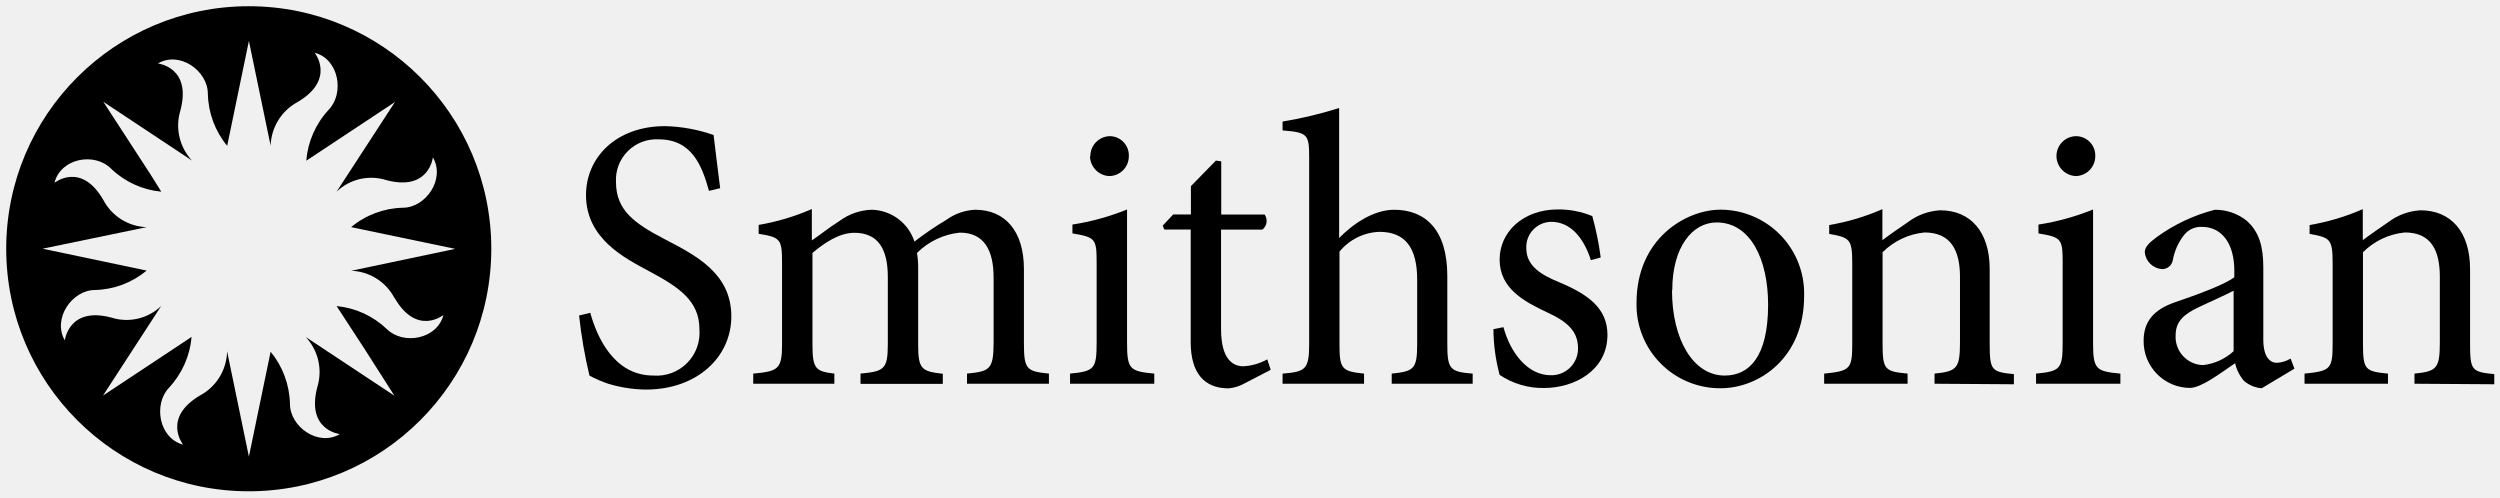
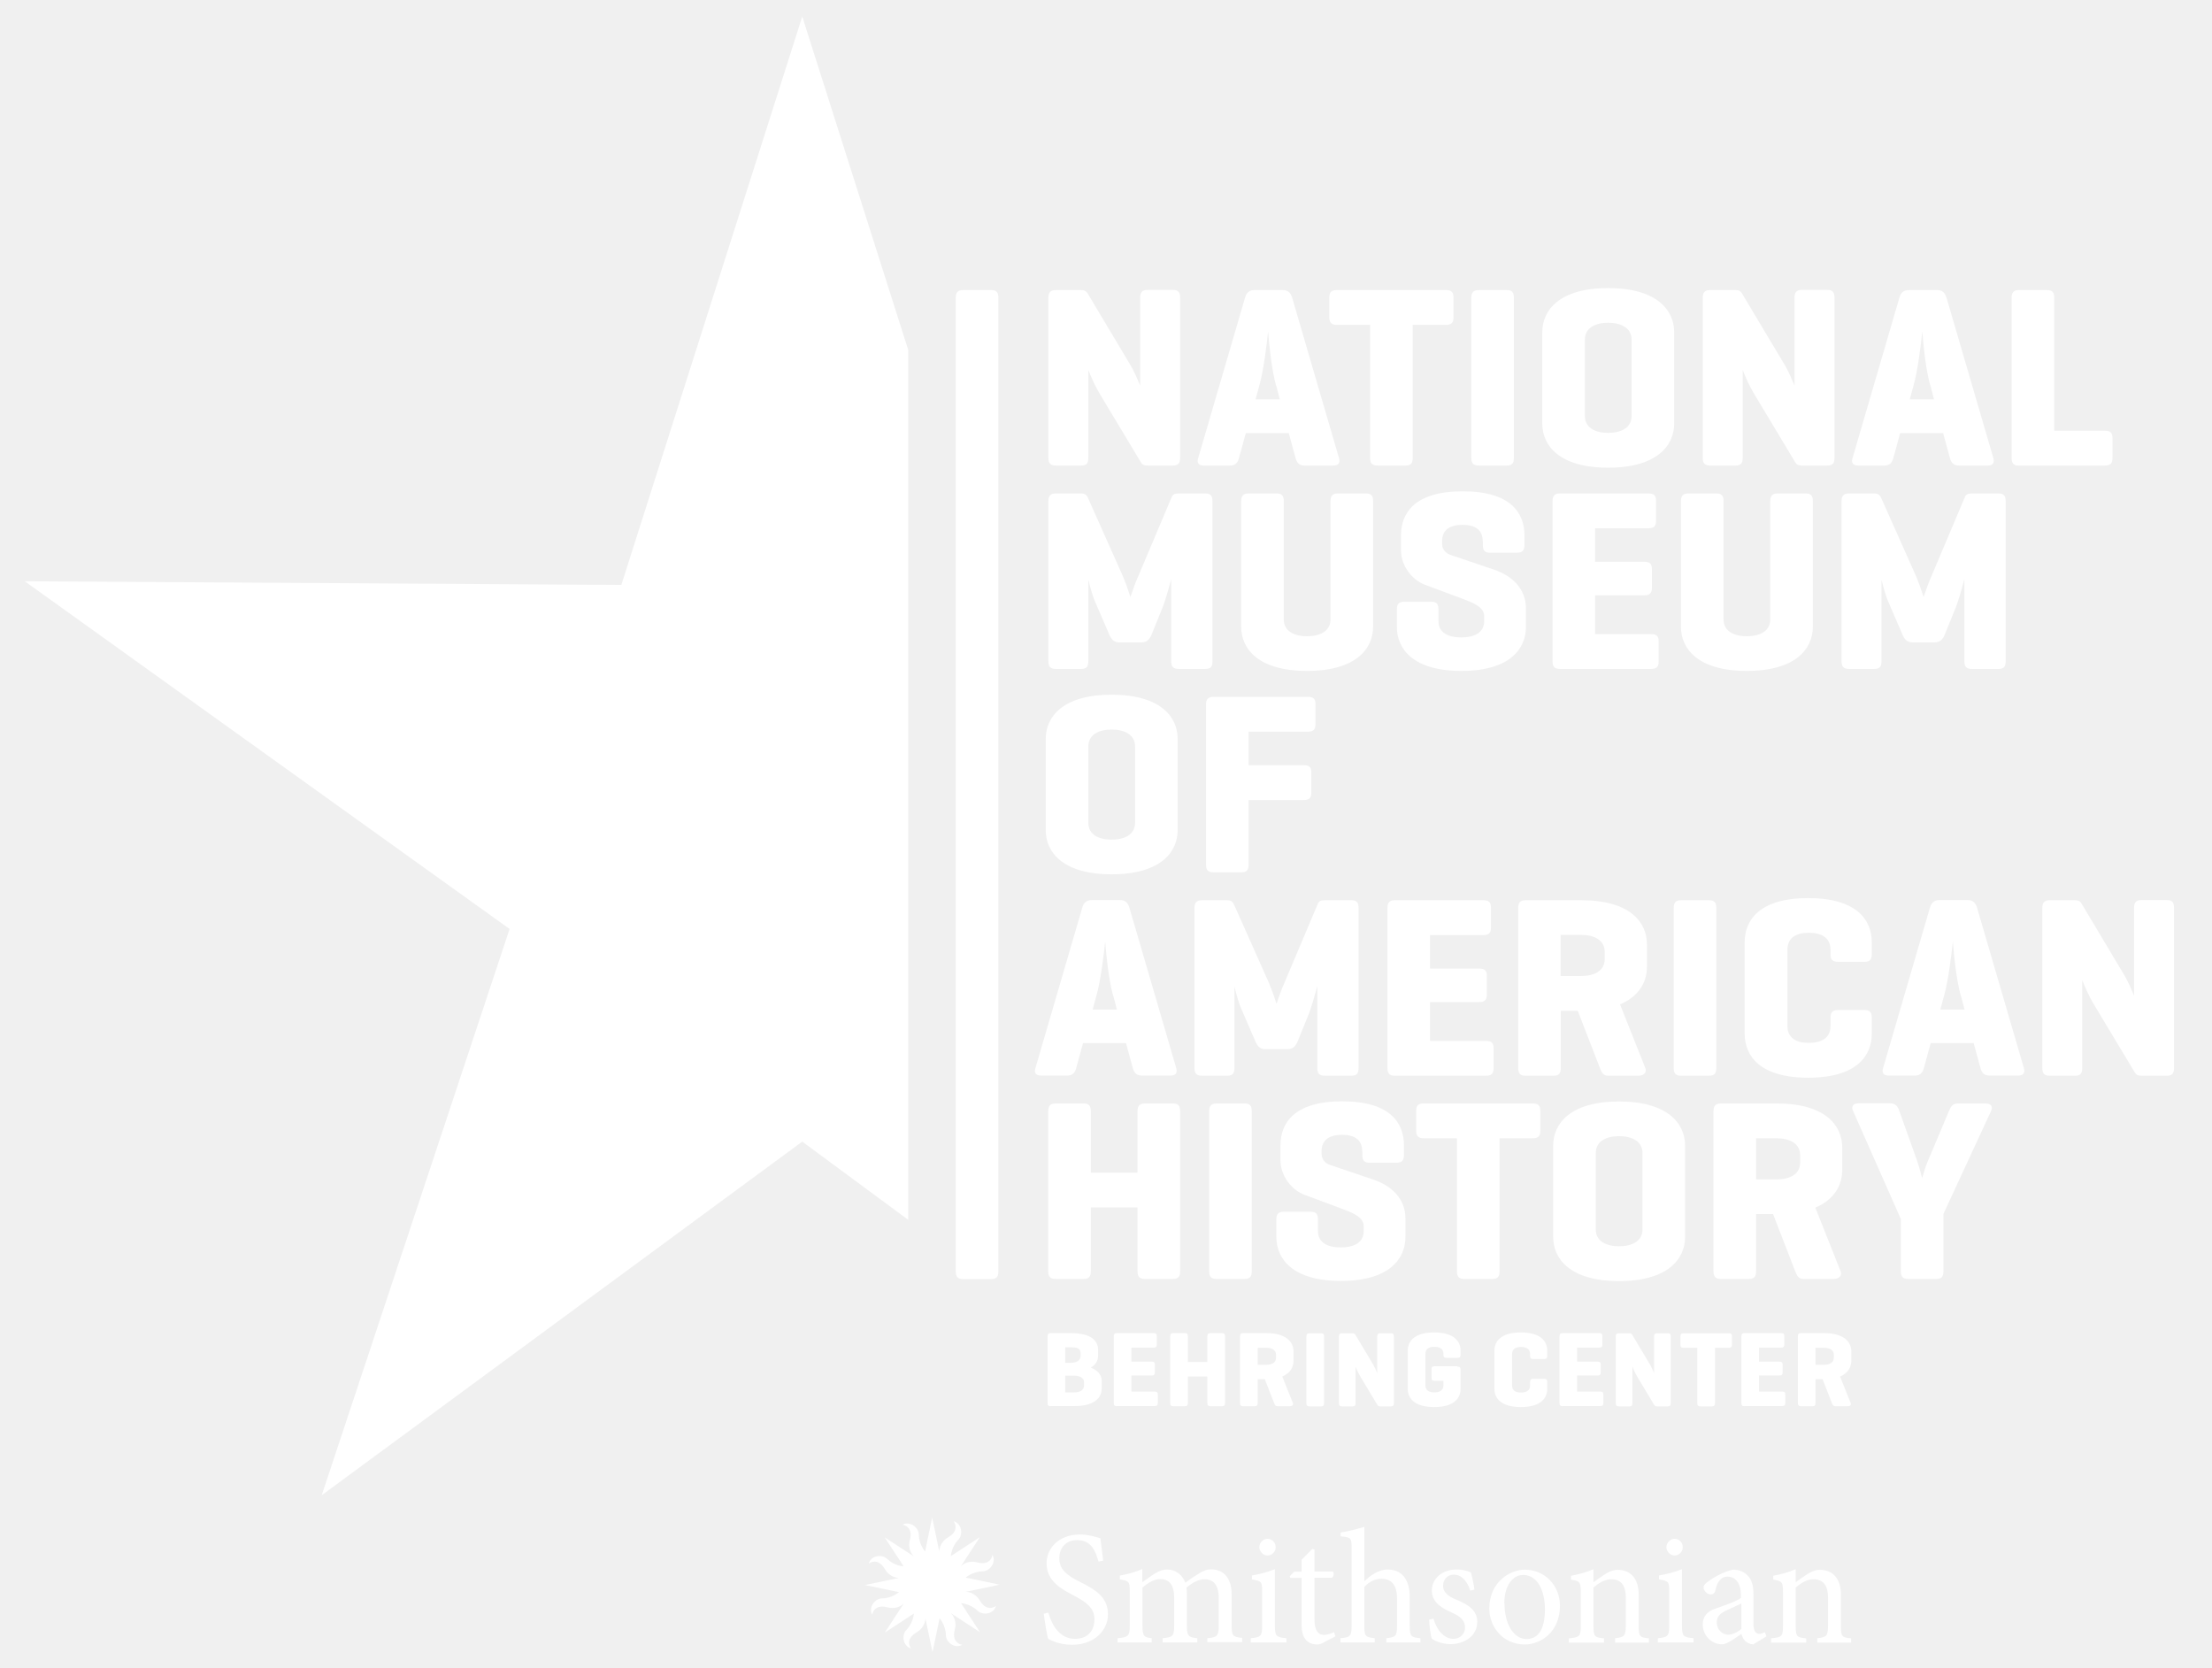
- <svg xmlns="http://www.w3.org/2000/svg" fill="currentColor" viewBox="0 0 201 40">
+ <svg xmlns="http://www.w3.org/2000/svg" width="134" height="101" viewBox="0 0 134 101" fill="none">
+   <g clip-path="url(#clip0_5835_17362)">
+     <path d="M55.02 21.2L48.6 1L37.64 35.43L1.5 35.21L30.87 56.27L19.49 90.57L48.6 69.15L55.02 73.89V21.2Z" fill="white" />
+     <path d="M60.48 18.04V77.01C60.48 77.18 60.45 77.3 60.38 77.37C60.31 77.44 60.2 77.48 60.04 77.48H58.35C58.19 77.48 58.07 77.44 58 77.37C57.93 77.3 57.9 77.18 57.9 77.01V18.04C57.9 17.87 57.93 17.75 58 17.68C58.07 17.61 58.18 17.57 58.35 17.57H60.04C60.2 17.57 60.32 17.61 60.38 17.68C60.45 17.75 60.48 17.87 60.48 18.04Z" fill="white" />
+     <path d="M71.49 27.73C71.49 28.06 71.38 28.2 71.05 28.2H69.52C69.29 28.2 69.19 28.14 69.1 27.98L66.6 23.82C66.35 23.4 66.1 22.85 65.93 22.41V27.73C65.93 28.06 65.82 28.2 65.49 28.2H63.96C63.63 28.2 63.51 28.06 63.51 27.73V18.04C63.51 17.71 63.64 17.57 63.96 17.57H65.49C65.69 17.57 65.8 17.63 65.88 17.76L68.52 22.18C68.71 22.51 68.91 22.98 69.07 23.35V18.03C69.07 17.7 69.2 17.56 69.52 17.56H71.05C71.38 17.56 71.49 17.7 71.49 18.03V27.72V27.73Z" fill="white" />
+     <path d="M77.7 17.57C78.03 17.57 78.18 17.73 78.28 18.04L81.11 27.73C81.2 28.03 81.09 28.2 80.77 28.2H79.03C78.7 28.2 78.56 28.03 78.48 27.73L78.07 26.23H75.47L75.06 27.73C74.98 28.03 74.84 28.2 74.51 28.2H72.93C72.6 28.2 72.49 28.03 72.59 27.73L75.42 18.04C75.51 17.73 75.67 17.57 76 17.57H77.69H77.7ZM77.3 23.35C77.03 22.35 76.89 20.97 76.82 20.07C76.74 20.87 76.54 22.48 76.29 23.35L76.06 24.19H77.53L77.31 23.35H77.3Z" fill="white" />
+     <path d="M87.58 17.57C87.91 17.57 88.05 17.68 88.05 18.01V19.23C88.05 19.56 87.91 19.68 87.58 19.68H85.58V27.73C85.58 28.06 85.47 28.2 85.14 28.2H83.45C83.12 28.2 83 28.06 83 27.73V19.68H81C80.67 19.68 80.53 19.55 80.53 19.23V18.01C80.53 17.68 80.67 17.57 81 17.57H87.58Z" fill="white" />
+     <path d="M91.71 27.73C91.71 28.06 91.6 28.2 91.27 28.2H89.58C89.25 28.2 89.13 28.06 89.13 27.73V18.04C89.13 17.71 89.26 17.57 89.58 17.57H91.27C91.6 17.57 91.71 17.71 91.71 18.04V27.73Z" fill="white" />
+     <path d="M93.43 20.12C93.43 18.78 94.48 17.45 97.42 17.45C100.36 17.45 101.42 18.78 101.42 20.12V25.66C101.42 27 100.36 28.33 97.42 28.33C94.48 28.33 93.43 27 93.43 25.66V20.12ZM98.84 20.57C98.84 19.85 98.18 19.55 97.42 19.55C96.66 19.55 96.01 19.85 96.01 20.57V25.2C96.01 25.92 96.65 26.22 97.42 26.22C98.19 26.22 98.84 25.92 98.84 25.2V20.57Z" fill="white" />
+     <path d="M111.13 27.73C111.13 28.06 111.02 28.2 110.69 28.2H109.16C108.93 28.2 108.83 28.14 108.74 27.98L106.24 23.82C105.99 23.4 105.74 22.85 105.57 22.41V27.73C105.57 28.06 105.46 28.2 105.13 28.2H103.6C103.27 28.2 103.15 28.06 103.15 27.73V18.04C103.15 17.71 103.28 17.57 103.6 17.57H105.13C105.33 17.57 105.44 17.63 105.52 17.76L108.16 22.18C108.35 22.51 108.55 22.98 108.71 23.35V18.03C108.71 17.7 108.83 17.56 109.16 17.56H110.69C111.02 17.56 111.13 17.7 111.13 18.03V27.72V27.73Z" fill="white" />
+     <path d="M117.34 17.57C117.67 17.57 117.82 17.73 117.92 18.04L120.75 27.73C120.84 28.03 120.73 28.2 120.41 28.2H118.67C118.34 28.2 118.2 28.03 118.12 27.73L117.71 26.23H115.11L114.7 27.73C114.62 28.03 114.48 28.2 114.15 28.2H112.57C112.24 28.2 112.13 28.03 112.23 27.73L115.06 18.04C115.15 17.73 115.31 17.57 115.64 17.57H117.33H117.34ZM116.93 23.35C116.66 22.35 116.52 20.97 116.45 20.07C116.37 20.87 116.17 22.48 115.92 23.35L115.69 24.19H117.16L116.94 23.35H116.93Z" fill="white" />
+     <path d="M124.44 26.09H127.5C127.83 26.09 127.97 26.2 127.97 26.53V27.75C127.97 28.08 127.83 28.2 127.5 28.2H122.25C121.97 28.2 121.86 28.04 121.86 27.73V18.04C121.86 17.71 121.99 17.57 122.31 17.57H124C124.33 17.57 124.44 17.71 124.44 18.04V26.09Z" fill="white" />
+     <path d="M73.45 40.05C73.45 40.38 73.34 40.52 73.01 40.52H71.4C71.07 40.52 70.95 40.38 70.95 40.05V35.08C70.76 35.8 70.57 36.42 70.45 36.74L69.76 38.44C69.63 38.75 69.46 38.91 69.15 38.91H67.79C67.48 38.91 67.32 38.72 67.2 38.44L66.34 36.45C66.21 36.17 66.07 35.67 65.93 35.12V40.05C65.93 40.38 65.82 40.52 65.49 40.52H63.96C63.63 40.52 63.51 40.38 63.51 40.05V30.36C63.51 30.03 63.64 29.89 63.96 29.89H65.49C65.72 29.89 65.82 29.98 65.9 30.14L68.03 34.92C68.17 35.25 68.33 35.69 68.48 36.16C68.64 35.69 68.79 35.27 68.93 34.96L70.98 30.11C71.04 29.95 71.17 29.89 71.4 29.89H73.01C73.34 29.89 73.45 30.03 73.45 30.36V40.05Z" fill="white" />
+     <path d="M77.77 37.52C77.77 38.24 78.41 38.54 79.18 38.54C79.95 38.54 80.6 38.24 80.6 37.52V30.36C80.6 30.03 80.73 29.89 81.05 29.89H82.74C83.07 29.89 83.18 30.03 83.18 30.36V37.97C83.18 39.31 82.12 40.64 79.18 40.64C76.24 40.64 75.19 39.31 75.19 37.97V30.36C75.19 30.03 75.32 29.89 75.64 29.89H77.33C77.66 29.89 77.77 30.03 77.77 30.36V37.52Z" fill="white" />
+     <path d="M89.82 32.78C89.82 32.06 89.32 31.79 88.6 31.79C87.88 31.79 87.36 32.06 87.36 32.78V32.94C87.36 33.36 87.69 33.55 87.86 33.61L90.49 34.5C91.65 34.89 92.44 35.7 92.44 36.86V37.97C92.44 39.31 91.45 40.64 88.53 40.64C85.61 40.64 84.62 39.31 84.62 37.97V36.92C84.62 36.59 84.75 36.45 85.07 36.45H86.7C87.03 36.45 87.14 36.59 87.14 36.92V37.62C87.14 38.34 87.75 38.61 88.52 38.61C89.29 38.61 89.91 38.34 89.91 37.62V37.31C89.91 36.75 89.16 36.48 88.57 36.26L86.32 35.42C85.52 35.12 84.87 34.25 84.87 33.34V32.43C84.87 31.09 85.68 29.76 88.61 29.76C91.54 29.76 92.35 31.09 92.35 32.43V33.01C92.35 33.34 92.22 33.48 91.9 33.48H90.27C89.94 33.48 89.83 33.34 89.83 33.01V32.78H89.82Z" fill="white" />
+     <path d="M94.5 40.52C94.17 40.52 94.05 40.38 94.05 40.05V30.36C94.05 30.03 94.18 29.89 94.5 29.89H99.85C100.18 29.89 100.32 30 100.32 30.33V31.55C100.32 31.88 100.18 32 99.85 32H96.63V34.03H99.6C99.93 34.03 100.07 34.14 100.07 34.47V35.61C100.07 35.94 99.93 36.06 99.6 36.06H96.63V38.41H100.01C100.34 38.41 100.48 38.52 100.48 38.85V40.07C100.48 40.4 100.34 40.52 100.01 40.52H94.51H94.5Z" fill="white" />
+     <path d="M104.41 37.52C104.41 38.24 105.05 38.54 105.82 38.54C106.59 38.54 107.24 38.24 107.24 37.52V30.36C107.24 30.03 107.37 29.89 107.69 29.89H109.38C109.71 29.89 109.82 30.03 109.82 30.36V37.97C109.82 39.31 108.76 40.64 105.82 40.64C102.88 40.64 101.83 39.31 101.83 37.97V30.36C101.83 30.03 101.96 29.89 102.28 29.89H103.97C104.3 29.89 104.41 30.03 104.41 30.36V37.52Z" fill="white" />
+     <path d="M121.5 40.05C121.5 40.38 121.39 40.52 121.06 40.52H119.45C119.12 40.52 119 40.38 119 40.05V35.08C118.81 35.8 118.62 36.42 118.5 36.74L117.81 38.44C117.68 38.75 117.51 38.91 117.2 38.91H115.84C115.53 38.91 115.37 38.72 115.25 38.44L114.39 36.45C114.26 36.17 114.12 35.67 113.98 35.12V40.05C113.98 40.38 113.87 40.52 113.54 40.52H112.01C111.68 40.52 111.56 40.38 111.56 40.05V30.36C111.56 30.03 111.69 29.89 112.01 29.89H113.54C113.77 29.89 113.87 29.98 113.95 30.14L116.08 34.92C116.22 35.25 116.38 35.69 116.53 36.16C116.69 35.69 116.84 35.27 116.98 34.96L119.03 30.11C119.09 29.95 119.22 29.89 119.45 29.89H121.06C121.39 29.89 121.5 30.03 121.5 30.36V40.05Z" fill="white" />
+     <path d="M63.35 44.75C63.35 43.41 64.4 42.08 67.34 42.08C70.28 42.08 71.34 43.41 71.34 44.75V50.29C71.34 51.63 70.28 52.96 67.34 52.96C64.4 52.96 63.35 51.63 63.35 50.29V44.75ZM68.76 45.21C68.76 44.49 68.1 44.19 67.34 44.19C66.58 44.19 65.93 44.49 65.93 45.21V49.84C65.93 50.56 66.57 50.86 67.34 50.86C68.11 50.86 68.76 50.56 68.76 49.84V45.21Z" fill="white" />
+     <path d="M79.22 42.21C79.55 42.21 79.69 42.32 79.69 42.65V43.87C79.69 44.2 79.55 44.32 79.22 44.32H75.64V46.35H78.97C79.3 46.35 79.44 46.46 79.44 46.79V48.01C79.44 48.34 79.3 48.46 78.97 48.46H75.64V52.37C75.64 52.7 75.53 52.84 75.2 52.84H73.51C73.18 52.84 73.06 52.7 73.06 52.37V42.68C73.06 42.35 73.19 42.21 73.51 42.21H79.22Z" fill="white" />
+     <path d="M67.84 54.52C68.17 54.52 68.32 54.68 68.42 54.99L71.25 64.68C71.34 64.98 71.23 65.15 70.91 65.15H69.17C68.84 65.15 68.7 64.98 68.62 64.68L68.21 63.18H65.61L65.2 64.68C65.12 64.98 64.98 65.15 64.65 65.15H63.07C62.74 65.15 62.63 64.98 62.73 64.68L65.56 54.99C65.65 54.68 65.81 54.52 66.14 54.52H67.83H67.84ZM67.43 60.31C67.16 59.31 67.02 57.93 66.95 57.03C66.87 57.83 66.67 59.44 66.42 60.31L66.19 61.15H67.66L67.44 60.31H67.43Z" fill="white" />
+     <path d="M82.3 64.69C82.3 65.02 82.19 65.16 81.86 65.16H80.25C79.92 65.16 79.8 65.02 79.8 64.69V59.72C79.61 60.44 79.42 61.06 79.3 61.38L78.61 63.08C78.48 63.39 78.31 63.55 78 63.55H76.64C76.33 63.55 76.17 63.36 76.05 63.08L75.19 61.09C75.06 60.81 74.92 60.31 74.78 59.76V64.69C74.78 65.02 74.67 65.16 74.34 65.16H72.81C72.48 65.16 72.36 65.02 72.36 64.69V55C72.36 54.67 72.49 54.53 72.81 54.53H74.34C74.57 54.53 74.67 54.62 74.75 54.78L76.88 59.56C77.02 59.89 77.18 60.33 77.33 60.8C77.49 60.33 77.64 59.91 77.78 59.6L79.83 54.75C79.89 54.59 80.02 54.53 80.25 54.53H81.86C82.19 54.53 82.3 54.67 82.3 55V64.69Z" fill="white" />
+     <path d="M84.5 65.16C84.17 65.16 84.05 65.02 84.05 64.69V55C84.05 54.67 84.18 54.53 84.5 54.53H89.85C90.18 54.53 90.32 54.64 90.32 54.97V56.19C90.32 56.52 90.18 56.64 89.85 56.64H86.63V58.67H89.6C89.93 58.67 90.07 58.78 90.07 59.11V60.25C90.07 60.58 89.93 60.7 89.6 60.7H86.63V63.05H90.01C90.34 63.05 90.48 63.16 90.48 63.49V64.71C90.48 65.04 90.34 65.16 90.01 65.16H84.51H84.5Z" fill="white" />
+     <path d="M92.42 65.16C92.09 65.16 91.97 65.02 91.97 64.69V55C91.97 54.67 92.1 54.53 92.42 54.53H95.8C98.74 54.53 99.77 55.86 99.77 57.2V58.56C99.77 59.45 99.32 60.34 98.14 60.84L99.67 64.69C99.78 64.97 99.58 65.16 99.23 65.16H97.42C97.14 65.16 97.03 64.99 96.92 64.69L95.58 61.23H94.55V64.69C94.55 65.02 94.44 65.16 94.11 65.16H92.42ZM94.54 56.63V59.12H95.79C96.56 59.12 97.21 58.82 97.21 58.1V57.65C97.21 56.93 96.55 56.63 95.79 56.63H94.54Z" fill="white" />
+     <path d="M103.97 64.69C103.97 65.02 103.86 65.16 103.53 65.16H101.84C101.51 65.16 101.39 65.02 101.39 64.69V55C101.39 54.67 101.52 54.53 101.84 54.53H103.53C103.86 54.53 103.97 54.67 103.97 55V64.69Z" fill="white" />
+     <path d="M113.39 62.61C113.39 63.95 112.48 65.28 109.54 65.28C106.6 65.28 105.69 63.95 105.69 62.61V57.07C105.69 55.73 106.6 54.4 109.54 54.4C112.48 54.4 113.39 55.73 113.39 57.07V57.79C113.39 58.12 113.28 58.26 112.95 58.26H111.34C111.01 58.26 110.89 58.12 110.89 57.79V57.52C110.89 56.8 110.34 56.5 109.58 56.5C108.82 56.5 108.28 56.8 108.28 57.52V62.15C108.28 62.87 108.81 63.17 109.58 63.17C110.35 63.17 110.89 62.87 110.89 62.15V61.65C110.89 61.32 111.02 61.18 111.34 61.18H112.95C113.28 61.18 113.39 61.32 113.39 61.65V62.6V62.61Z" fill="white" />
+     <path d="M119.19 54.52C119.52 54.52 119.67 54.68 119.77 54.99L122.6 64.68C122.69 64.98 122.58 65.15 122.26 65.15H120.52C120.19 65.15 120.05 64.98 119.97 64.68L119.56 63.18H116.96L116.55 64.68C116.47 64.98 116.33 65.15 116 65.15H114.42C114.09 65.15 113.98 64.98 114.08 64.68L116.91 54.99C117 54.68 117.16 54.52 117.49 54.52H119.18H119.19ZM118.78 60.31C118.51 59.31 118.37 57.93 118.3 57.03C118.22 57.83 118.02 59.44 117.77 60.31L117.54 61.15H119.01L118.79 60.31H118.78Z" fill="white" />
+     <path d="M131.7 64.69C131.7 65.02 131.59 65.16 131.26 65.16H129.73C129.5 65.16 129.4 65.1 129.31 64.94L126.81 60.78C126.56 60.36 126.31 59.81 126.14 59.37V64.69C126.14 65.02 126.03 65.16 125.7 65.16H124.17C123.84 65.16 123.72 65.02 123.72 64.69V55C123.72 54.67 123.85 54.53 124.17 54.53H125.7C125.9 54.53 126.01 54.59 126.09 54.72L128.73 59.14C128.92 59.47 129.12 59.94 129.28 60.31V54.99C129.28 54.66 129.4 54.52 129.73 54.52H131.26C131.59 54.52 131.7 54.66 131.7 54.99V64.68V64.69Z" fill="white" />
+     <path d="M66.08 71.03H68.91V67.31C68.91 66.98 69.04 66.84 69.36 66.84H71.05C71.38 66.84 71.49 66.98 71.49 67.31V77C71.49 77.33 71.38 77.47 71.05 77.47H69.36C69.03 77.47 68.91 77.33 68.91 77V73.14H66.08V77C66.08 77.33 65.97 77.47 65.64 77.47H63.95C63.62 77.47 63.5 77.33 63.5 77V67.31C63.5 66.98 63.63 66.84 63.95 66.84H65.64C65.97 66.84 66.08 66.98 66.08 67.31V71.03Z" fill="white" />
+     <path d="M75.83 77C75.83 77.33 75.72 77.47 75.39 77.47H73.7C73.37 77.47 73.25 77.33 73.25 77V67.31C73.25 66.98 73.38 66.84 73.7 66.84H75.39C75.72 66.84 75.83 66.98 75.83 67.31V77Z" fill="white" />
+     <path d="M82.52 69.73C82.52 69.01 82.02 68.74 81.3 68.74C80.58 68.74 80.06 69.01 80.06 69.73V69.89C80.06 70.31 80.39 70.5 80.56 70.56L83.19 71.45C84.35 71.84 85.14 72.65 85.14 73.81V74.92C85.14 76.26 84.15 77.59 81.23 77.59C78.31 77.59 77.32 76.26 77.32 74.92V73.87C77.32 73.54 77.45 73.4 77.77 73.4H79.4C79.73 73.4 79.84 73.54 79.84 73.87V74.57C79.84 75.29 80.45 75.56 81.22 75.56C81.99 75.56 82.61 75.29 82.61 74.57V74.26C82.61 73.7 81.86 73.43 81.27 73.21L79.02 72.37C78.22 72.07 77.57 71.2 77.57 70.29V69.38C77.57 68.04 78.38 66.71 81.31 66.71C84.24 66.71 85.05 68.04 85.05 69.38V69.96C85.05 70.29 84.92 70.43 84.6 70.43H82.97C82.64 70.43 82.53 70.29 82.53 69.96V69.73H82.52Z" fill="white" />
+     <path d="M92.84 66.84C93.17 66.84 93.31 66.95 93.31 67.28V68.5C93.31 68.83 93.17 68.95 92.84 68.95H90.84V77C90.84 77.33 90.73 77.47 90.4 77.47H88.71C88.38 77.47 88.26 77.33 88.26 77V68.95H86.26C85.93 68.95 85.79 68.82 85.79 68.5V67.28C85.79 66.95 85.93 66.84 86.26 66.84H92.84Z" fill="white" />
+     <path d="M94.09 69.39C94.09 68.05 95.14 66.72 98.08 66.72C101.02 66.72 102.08 68.05 102.08 69.39V74.93C102.08 76.27 101.02 77.6 98.08 77.6C95.14 77.6 94.09 76.27 94.09 74.93V69.39ZM99.5 69.84C99.5 69.12 98.84 68.82 98.08 68.82C97.32 68.82 96.67 69.12 96.67 69.84V74.47C96.67 75.19 97.31 75.49 98.08 75.49C98.85 75.49 99.5 75.19 99.5 74.47V69.84Z" fill="white" />
+     <path d="M104.25 77.47C103.92 77.47 103.8 77.33 103.8 77V67.31C103.8 66.98 103.93 66.84 104.25 66.84H107.63C110.57 66.84 111.6 68.17 111.6 69.51V70.87C111.6 71.76 111.15 72.65 109.97 73.15L111.5 77C111.61 77.28 111.41 77.47 111.06 77.47H109.25C108.97 77.47 108.86 77.3 108.75 77L107.41 73.54H106.38V77C106.38 77.33 106.27 77.47 105.94 77.47H104.25ZM106.38 68.95V71.44H107.63C108.4 71.44 109.05 71.14 109.05 70.42V69.97C109.05 69.25 108.39 68.95 107.63 68.95H106.38Z" fill="white" />
+     <path d="M116.17 70.42C116.23 70.59 116.34 70.97 116.44 71.36C116.57 70.94 116.67 70.59 116.75 70.42L118.06 67.31C118.17 67.04 118.28 66.84 118.61 66.84H120.27C120.6 66.84 120.75 67.01 120.61 67.31L117.73 73.53V77C117.73 77.33 117.62 77.47 117.29 77.47H115.6C115.27 77.47 115.15 77.33 115.15 77V73.84L112.26 67.3C112.13 67.02 112.26 66.83 112.59 66.83H114.5C114.83 66.83 114.97 67.02 115.06 67.3L116.17 70.41V70.42Z" fill="white" />
+     <path d="M63.65 85.18C63.51 85.18 63.46 85.12 63.46 84.98V80.95C63.46 80.81 63.51 80.75 63.65 80.75H64.87C66.09 80.75 66.52 81.21 66.52 81.76V82.12C66.52 82.43 66.37 82.67 66.08 82.84C66.48 83 66.74 83.28 66.74 83.62V84.1C66.74 84.66 66.31 85.17 65.09 85.17H63.65V85.18ZM64.53 81.61V82.55H64.87C65.19 82.55 65.46 82.43 65.46 82.12V81.95C65.46 81.65 65.19 81.61 64.87 81.61H64.53ZM64.53 83.34V84.34H65.08C65.4 84.34 65.67 84.22 65.67 83.92V83.71C65.67 83.46 65.4 83.33 65.08 83.33H64.53V83.34Z" fill="white" />
+     <path d="M67.66 85.18C67.52 85.18 67.47 85.12 67.47 84.98V80.95C67.47 80.81 67.52 80.75 67.66 80.75H69.88C70.02 80.75 70.08 80.8 70.08 80.93V81.44C70.08 81.58 70.02 81.63 69.88 81.63H68.54V82.48H69.77C69.91 82.48 69.96 82.53 69.96 82.66V83.13C69.96 83.27 69.9 83.32 69.77 83.32H68.54V84.29H69.94C70.08 84.29 70.14 84.34 70.14 84.47V84.98C70.14 85.12 70.08 85.17 69.94 85.17H67.65L67.66 85.18Z" fill="white" />
+     <path d="M71.96 82.5H73.14V80.95C73.14 80.81 73.19 80.75 73.33 80.75H74.03C74.17 80.75 74.21 80.81 74.21 80.95V84.98C74.21 85.12 74.16 85.18 74.03 85.18H73.33C73.19 85.18 73.14 85.12 73.14 84.98V83.38H71.96V84.98C71.96 85.12 71.91 85.18 71.78 85.18H71.08C70.94 85.18 70.89 85.12 70.89 84.98V80.95C70.89 80.81 70.94 80.75 71.08 80.75H71.78C71.92 80.75 71.96 80.81 71.96 80.95V82.5Z" fill="white" />
+     <path d="M75.31 85.18C75.17 85.18 75.12 85.12 75.12 84.98V80.95C75.12 80.81 75.17 80.75 75.31 80.75H76.71C77.93 80.75 78.36 81.3 78.36 81.86V82.43C78.36 82.8 78.17 83.17 77.68 83.38L78.32 84.98C78.37 85.1 78.28 85.18 78.14 85.18H77.39C77.27 85.18 77.23 85.11 77.18 84.98L76.62 83.54H76.19V84.98C76.19 85.12 76.14 85.18 76.01 85.18H75.31ZM76.19 81.64V82.67H76.71C77.03 82.67 77.3 82.55 77.3 82.25V82.06C77.3 81.76 77.03 81.64 76.71 81.64H76.19Z" fill="white" />
+     <path d="M80.21 84.99C80.21 85.13 80.16 85.19 80.03 85.19H79.33C79.19 85.19 79.14 85.13 79.14 84.99V80.96C79.14 80.82 79.19 80.76 79.33 80.76H80.03C80.17 80.76 80.21 80.82 80.21 80.96V84.99Z" fill="white" />
+     <path d="M84.44 84.99C84.44 85.13 84.39 85.19 84.26 85.19H83.62C83.52 85.19 83.48 85.16 83.44 85.1L82.4 83.37C82.3 83.19 82.19 82.97 82.12 82.78V84.99C82.12 85.13 82.07 85.19 81.94 85.19H81.3C81.16 85.19 81.11 85.13 81.11 84.99V80.96C81.11 80.82 81.16 80.76 81.3 80.76H81.94C82.02 80.76 82.07 80.79 82.1 80.84L83.2 82.68C83.28 82.82 83.36 83.01 83.43 83.17V80.96C83.43 80.82 83.48 80.76 83.62 80.76H84.26C84.4 80.76 84.44 80.82 84.44 80.96V84.99Z" fill="white" />
+     <path d="M88.28 82.78C88.42 82.78 88.48 82.83 88.48 82.96V84.12C88.48 84.68 88.1 85.23 86.88 85.23C85.66 85.23 85.28 84.68 85.28 84.12V81.82C85.28 81.26 85.66 80.71 86.88 80.71C88.1 80.71 88.48 81.26 88.48 81.82V82.05C88.48 82.19 88.43 82.25 88.3 82.25H87.63C87.49 82.25 87.44 82.19 87.44 82.05V82C87.44 81.7 87.21 81.58 86.89 81.58C86.57 81.58 86.35 81.7 86.35 82V83.92C86.35 84.22 86.57 84.34 86.89 84.34C87.21 84.34 87.44 84.22 87.44 83.92V83.64H86.91C86.77 83.64 86.72 83.59 86.72 83.45V82.94C86.72 82.8 86.78 82.76 86.91 82.76H88.29L88.28 82.78Z" fill="white" />
+     <path d="M93.73 84.12C93.73 84.68 93.35 85.23 92.13 85.23C90.91 85.23 90.53 84.68 90.53 84.12V81.82C90.53 81.26 90.91 80.71 92.13 80.71C93.35 80.71 93.73 81.26 93.73 81.82V82.12C93.73 82.26 93.68 82.32 93.55 82.32H92.88C92.74 82.32 92.69 82.26 92.69 82.12V82.01C92.69 81.71 92.46 81.59 92.14 81.59C91.82 81.59 91.6 81.71 91.6 82.01V83.93C91.6 84.23 91.82 84.35 92.14 84.35C92.46 84.35 92.69 84.23 92.69 83.93V83.72C92.69 83.58 92.74 83.52 92.88 83.52H93.55C93.69 83.52 93.73 83.58 93.73 83.72V84.12Z" fill="white" />
+     <path d="M94.66 85.18C94.52 85.18 94.47 85.12 94.47 84.98V80.95C94.47 80.81 94.52 80.75 94.66 80.75H96.88C97.02 80.75 97.07 80.8 97.07 80.93V81.44C97.07 81.58 97.01 81.63 96.88 81.63H95.54V82.48H96.77C96.91 82.48 96.97 82.53 96.97 82.66V83.13C96.97 83.27 96.91 83.32 96.77 83.32H95.54V84.29H96.94C97.08 84.29 97.13 84.34 97.13 84.47V84.98C97.13 85.12 97.07 85.17 96.94 85.17H94.65L94.66 85.18Z" fill="white" />
+     <path d="M101.21 84.99C101.21 85.13 101.16 85.19 101.03 85.19H100.39C100.29 85.19 100.25 85.16 100.21 85.1L99.17 83.37C99.07 83.19 98.96 82.97 98.89 82.78V84.99C98.89 85.13 98.84 85.19 98.71 85.19H98.07C97.93 85.19 97.88 85.13 97.88 84.99V80.96C97.88 80.82 97.93 80.76 98.07 80.76H98.71C98.79 80.76 98.84 80.79 98.87 80.84L99.97 82.68C100.05 82.82 100.13 83.01 100.2 83.17V80.96C100.2 80.82 100.25 80.76 100.39 80.76H101.03C101.17 80.76 101.21 80.82 101.21 80.96V84.99Z" fill="white" />
+     <path d="M104.72 80.76C104.86 80.76 104.92 80.81 104.92 80.94V81.45C104.92 81.59 104.86 81.64 104.72 81.64H103.89V84.99C103.89 85.13 103.84 85.19 103.71 85.19H103.01C102.87 85.19 102.82 85.13 102.82 84.99V81.64H101.99C101.85 81.64 101.8 81.59 101.8 81.45V80.94C101.8 80.8 101.86 80.76 101.99 80.76H104.73H104.72Z" fill="white" />
+     <path d="M105.68 85.18C105.54 85.18 105.49 85.12 105.49 84.98V80.95C105.49 80.81 105.54 80.75 105.68 80.75H107.9C108.04 80.75 108.09 80.8 108.09 80.93V81.44C108.09 81.58 108.03 81.63 107.9 81.63H106.56V82.48H107.79C107.93 82.48 107.99 82.53 107.99 82.66V83.13C107.99 83.27 107.93 83.32 107.79 83.32H106.56V84.29H107.96C108.1 84.29 108.15 84.34 108.15 84.47V84.98C108.15 85.12 108.09 85.17 107.96 85.17H105.67L105.68 85.18Z" fill="white" />
+     <path d="M109.1 85.18C108.96 85.18 108.91 85.12 108.91 84.98V80.95C108.91 80.81 108.96 80.75 109.1 80.75H110.5C111.72 80.75 112.15 81.3 112.15 81.86V82.43C112.15 82.8 111.96 83.17 111.47 83.38L112.11 84.98C112.16 85.1 112.07 85.18 111.93 85.18H111.18C111.06 85.18 111.02 85.11 110.97 84.98L110.41 83.54H109.98V84.98C109.98 85.12 109.93 85.18 109.8 85.18H109.1ZM109.98 81.64V82.67H110.5C110.82 82.67 111.09 82.55 111.09 82.25V82.06C111.09 81.76 110.82 81.64 110.5 81.64H109.98Z" fill="white" />
+     <path d="M66.55 94.6C66.37 93.97 66.12 93.29 65.26 93.29C64.5 93.29 64.17 93.84 64.17 94.37C64.17 95.09 64.64 95.42 65.42 95.82C66.19 96.21 67.12 96.67 67.12 97.77C67.12 98.8 66.25 99.63 64.94 99.63C64.54 99.63 64.22 99.55 63.98 99.48C63.73 99.39 63.59 99.32 63.5 99.27C63.42 99.06 63.29 98.22 63.23 97.75L63.51 97.68C63.67 98.28 64.11 99.27 65.12 99.27C65.86 99.27 66.3 98.81 66.3 98.09C66.3 97.37 65.76 97.02 65.02 96.63C64.39 96.3 63.4 95.81 63.4 94.7C63.4 93.76 64.16 92.95 65.42 92.95C65.87 92.95 66.28 93.06 66.66 93.18C66.7 93.53 66.75 93.92 66.83 94.53L66.55 94.59V94.6Z" fill="white" />
+     <path d="M73.14 99.49V99.23C73.72 99.17 73.83 99.13 73.83 98.44V96.8C73.83 96.1 73.58 95.66 72.97 95.66C72.62 95.66 72.24 95.86 71.87 96.17C71.89 96.29 71.9 96.4 71.9 96.58V98.49C71.9 99.11 71.99 99.17 72.53 99.23V99.49H70.43V99.23C71.04 99.17 71.13 99.12 71.13 98.47V96.78C71.13 96.05 70.87 95.65 70.28 95.65C69.89 95.65 69.5 95.92 69.21 96.16V98.47C69.21 99.11 69.29 99.17 69.77 99.23V99.49H67.7V99.23C68.35 99.17 68.44 99.11 68.44 98.47V96.44C68.44 95.81 68.41 95.76 67.84 95.67V95.44C68.27 95.36 68.77 95.23 69.2 95.04V95.84C69.41 95.7 69.62 95.53 69.92 95.34C70.18 95.18 70.41 95.07 70.72 95.07C71.19 95.07 71.61 95.36 71.81 95.87C72.09 95.65 72.38 95.47 72.62 95.32C72.83 95.18 73.08 95.06 73.36 95.06C74.13 95.06 74.61 95.6 74.61 96.56V98.45C74.61 99.11 74.69 99.15 75.25 99.21V99.47H73.16L73.14 99.49Z" fill="white" />
+     <path d="M75.77 99.49V99.23C76.39 99.17 76.46 99.11 76.46 98.44V96.42C76.46 95.81 76.43 95.77 75.84 95.67V95.43C76.34 95.35 76.8 95.22 77.23 95.05V98.44C77.23 99.11 77.3 99.17 77.93 99.23V99.49H75.77ZM76.29 93.72C76.29 93.43 76.53 93.21 76.79 93.21C77.05 93.21 77.28 93.43 77.28 93.72C77.28 93.99 77.06 94.22 76.78 94.22C76.52 94.22 76.29 93.98 76.29 93.72Z" fill="white" />
+     <path d="M80.22 99.48C80.05 99.57 79.9 99.61 79.81 99.61C79.19 99.61 78.85 99.22 78.85 98.44V95.58H78.17L78.13 95.48L78.4 95.2H78.85V94.48L79.49 93.83L79.63 93.85V95.19H80.74C80.83 95.29 80.8 95.5 80.68 95.57H79.63V98.09C79.63 98.89 79.95 99.03 80.2 99.03C80.45 99.03 80.67 98.93 80.81 98.86L80.9 99.12L80.23 99.46L80.22 99.48Z" fill="white" />
+     <path d="M83.98 99.49V99.23C84.55 99.17 84.63 99.11 84.63 98.47V96.84C84.63 96.04 84.33 95.63 83.67 95.63C83.3 95.63 82.92 95.82 82.65 96.13V98.47C82.65 99.1 82.7 99.17 83.28 99.23V99.49H81.2V99.23C81.79 99.18 81.88 99.12 81.88 98.47V93.79C81.88 93.17 81.86 93.12 81.21 93.06V92.83C81.68 92.76 82.27 92.6 82.65 92.49V95.79C82.99 95.44 83.52 95.07 84.05 95.07C84.84 95.07 85.4 95.57 85.4 96.75V98.47C85.4 99.12 85.47 99.18 86.05 99.23V99.49H83.98Z" fill="white" />
+     <path d="M89.07 96.35C88.88 95.77 88.54 95.38 88.06 95.38C87.69 95.38 87.42 95.67 87.42 96.06C87.42 96.5 87.81 96.73 88.25 96.91C88.99 97.21 89.49 97.57 89.49 98.24C89.49 99.13 88.66 99.59 87.87 99.59C87.37 99.59 86.92 99.4 86.74 99.26C86.67 99.12 86.58 98.46 86.58 98.1L86.84 98.05C87.02 98.7 87.46 99.27 88.05 99.27C88.41 99.27 88.75 99 88.75 98.58C88.75 98.16 88.47 97.91 87.97 97.69C87.38 97.42 86.74 97.09 86.74 96.34C86.74 95.65 87.33 95.07 88.23 95.07C88.63 95.07 88.9 95.16 89.1 95.24C89.18 95.47 89.29 96.04 89.32 96.29L89.06 96.35H89.07Z" fill="white" />
+     <path d="M94.5 97.27C94.5 98.85 93.34 99.61 92.37 99.61C91.03 99.61 90.22 98.53 90.22 97.44C90.22 95.82 91.48 95.08 92.37 95.08C93.59 95.08 94.5 96.05 94.5 97.27ZM91.14 97.12C91.14 98.36 91.68 99.28 92.48 99.28C93.09 99.28 93.59 98.83 93.59 97.48C93.59 96.33 93.13 95.4 92.27 95.4C91.66 95.4 91.13 96.01 91.13 97.12H91.14Z" fill="white" />
+     <path d="M97.84 99.49V99.23C98.42 99.17 98.49 99.09 98.49 98.42V96.78C98.49 96.1 98.25 95.66 97.6 95.66C97.21 95.66 96.82 95.91 96.53 96.16V98.47C96.53 99.14 96.59 99.18 97.17 99.24V99.5H95.04V99.24C95.71 99.17 95.76 99.12 95.76 98.47V96.44C95.76 95.81 95.7 95.78 95.17 95.68V95.45C95.64 95.36 96.1 95.24 96.53 95.05V95.84C96.73 95.69 96.94 95.55 97.19 95.38C97.46 95.2 97.72 95.09 98 95.09C98.78 95.09 99.27 95.63 99.27 96.58V98.47C99.27 99.14 99.32 99.18 99.89 99.24V99.5H97.85L97.84 99.49Z" fill="white" />
+     <path d="M100.43 99.49V99.23C101.05 99.17 101.12 99.11 101.12 98.44V96.42C101.12 95.81 101.09 95.77 100.5 95.67V95.43C101 95.35 101.46 95.22 101.89 95.05V98.44C101.89 99.11 101.96 99.17 102.59 99.23V99.49H100.43ZM100.95 93.72C100.95 93.43 101.19 93.21 101.45 93.21C101.71 93.21 101.94 93.43 101.94 93.72C101.94 93.99 101.72 94.22 101.44 94.22C101.18 94.22 100.95 93.98 100.95 93.72Z" fill="white" />
+     <path d="M106.19 99.6C106.04 99.6 105.84 99.51 105.73 99.41C105.6 99.27 105.54 99.14 105.49 98.97C105.1 99.23 104.63 99.6 104.33 99.6C103.63 99.6 103.15 99.02 103.15 98.4C103.15 97.92 103.41 97.61 103.94 97.43C104.53 97.23 105.25 96.97 105.46 96.79V96.61C105.46 95.9 105.13 95.5 104.64 95.5C104.44 95.5 104.3 95.58 104.2 95.7C104.07 95.83 103.98 96.04 103.91 96.35C103.87 96.51 103.76 96.58 103.63 96.58C103.45 96.58 103.2 96.38 103.2 96.16C103.2 96.01 103.33 95.9 103.51 95.77C103.78 95.57 104.42 95.19 104.98 95.08C105.27 95.08 105.57 95.17 105.78 95.35C106.12 95.63 106.22 96.04 106.22 96.55V98.38C106.22 98.82 106.4 98.97 106.56 98.97C106.68 98.97 106.82 98.92 106.91 98.86L107.01 99.12L106.18 99.62L106.19 99.6ZM105.48 97.13C105.27 97.24 104.8 97.44 104.6 97.54C104.22 97.72 104 97.9 104 98.26C104 98.77 104.39 99.02 104.7 99.02C104.96 99.02 105.3 98.84 105.49 98.67V97.14L105.48 97.13Z" fill="white" />
+     <path d="M110.09 99.49V99.23C110.67 99.17 110.74 99.09 110.74 98.42V96.78C110.74 96.1 110.5 95.66 109.85 95.66C109.46 95.66 109.07 95.91 108.78 96.16V98.47C108.78 99.14 108.84 99.18 109.42 99.24V99.5H107.29V99.24C107.96 99.17 108.01 99.12 108.01 98.47V96.44C108.01 95.81 107.95 95.78 107.42 95.68V95.45C107.89 95.36 108.35 95.24 108.78 95.05V95.84C108.98 95.69 109.19 95.55 109.44 95.38C109.71 95.2 109.97 95.09 110.25 95.09C111.03 95.09 111.52 95.63 111.52 96.58V98.47C111.52 99.14 111.57 99.18 112.14 99.24V99.5H110.1L110.09 99.49Z" fill="white" />
+     <path d="M59.36 96.96C59.05 96.43 58.56 96.42 58.5 96.42L60.56 95.99L58.5 95.56C58.5 95.56 58.92 95.19 59.52 95.18C59.97 95.18 60.37 94.62 60.12 94.19C60.12 94.19 60.05 94.86 59.2 94.64C58.61 94.48 58.26 94.82 58.21 94.87L59.36 93.11L57.6 94.26C57.6 94.26 57.63 93.7 58.05 93.27C58.37 92.94 58.25 92.27 57.77 92.15C57.77 92.15 58.19 92.68 57.44 93.12C56.91 93.43 56.9 93.92 56.9 93.98L56.47 91.92L56.04 93.98C56.04 93.98 55.67 93.56 55.66 92.96C55.66 92.51 55.1 92.11 54.67 92.36C54.67 92.36 55.34 92.43 55.12 93.28C54.96 93.88 55.31 94.23 55.35 94.27L53.59 93.12L54.53 94.55L54.74 94.88C54.72 94.88 54.18 94.85 53.75 94.43C53.42 94.11 52.75 94.23 52.63 94.71C52.63 94.71 53.16 94.29 53.6 95.04C53.91 95.57 54.4 95.58 54.46 95.58L52.4 96.01L54.46 96.44C54.46 96.44 54.04 96.81 53.44 96.82C52.99 96.82 52.59 97.38 52.84 97.81C52.84 97.81 52.91 97.14 53.76 97.36C54.36 97.52 54.71 97.17 54.75 97.13L53.6 98.89L55.36 97.74C55.36 97.74 55.33 98.3 54.91 98.73C54.59 99.06 54.71 99.72 55.19 99.85C55.19 99.85 54.77 99.32 55.52 98.88C56.05 98.57 56.06 98.08 56.06 98.02L56.49 100.08L56.92 98.02C56.92 98.02 57.29 98.44 57.3 99.04C57.3 99.49 57.86 99.89 58.29 99.63C58.29 99.63 57.62 99.56 57.84 98.71C58 98.11 57.65 97.76 57.61 97.72L59.37 98.87L58.76 97.94L58.22 97.11C58.22 97.11 58.78 97.14 59.21 97.56C59.54 97.88 60.21 97.76 60.33 97.28C60.33 97.28 59.8 97.7 59.36 96.95V96.96Z" fill="white" />
+   </g>
  <defs>
-     <mask id="a">
-       <path fill="#fff" d="M0 0h201v40H0z" />
-       <path fill="#000" d="M31.717 23.965a4.085 4.085 0 0 0-3.486-2.195l8.369-1.761-8.37-1.747a6.73 6.73 0 0 1 4.157-1.56c1.84 0 3.436-2.303 2.417-4.05 0 0-.3 2.745-3.736 1.832a4.02 4.02 0 0 0-4.006.927l4.69-7.207-7.128 4.719a6.83 6.83 0 0 1 1.803-4.1c1.284-1.332.82-4.07-1.126-4.583 0 0 1.71 2.139-1.362 3.957a4.134 4.134 0 0 0-2.181 3.514l-1.747-8.419-1.746 8.433a6.793 6.793 0 0 1-1.554-4.184c0-1.86-2.281-3.465-4.014-2.438 0 0 2.724.3 1.811 3.764a4.133 4.133 0 0 0 .927 4.042L8.306 8.182l3.821 5.881.841 1.348a6.723 6.723 0 0 1-4.042-1.854c-1.319-1.326-4.042-.855-4.548 1.141 0 0 2.139-1.725 3.928 1.376a4.078 4.078 0 0 0 3.486 2.188l-8.37 1.733 8.37 1.76a6.745 6.745 0 0 1-4.156 1.562c-1.846 0-3.436 2.302-2.424 4.049 0 0 .307-2.745 3.743-1.832a4.02 4.02 0 0 0 4.006-.934l-4.683 7.207 7.128-4.72a6.887 6.887 0 0 1-1.81 4.078c-1.284 1.334-.82 4.07 1.126 4.584 0 0-1.711-2.138 1.362-3.956a4.112 4.112 0 0 0 2.174-3.55l1.753 8.469 1.747-8.434a6.837 6.837 0 0 1 1.554 4.185c0 1.86 2.281 3.464 4.014 2.438 0 0-2.724-.3-1.818-3.764a4.12 4.12 0 0 0-.927-4.042l7.129 4.72-2.431-3.808-2.217-3.4a6.78 6.78 0 0 1 4.042 1.853c1.319 1.298 4.042.827 4.548-1.133 0 0-2.139 1.725-3.928-1.376" />
-     </mask>
+     <clipPath id="clip0_5835_17362">
+       <rect width="133.2" height="100.8" fill="white" />
+     </clipPath>
  </defs>
-   <circle cx="20" cy="20" r="19.5" fill="currentColor" mask="url(#a)" />
-   <path fill="currentColor" d="M57.003 15.345c-.556-1.989-1.355-4.142-4.05-4.142a3.258 3.258 0 0 0-3.428 3.43c0 2.273 1.482 3.328 3.928 4.604 2.445 1.276 5.346 2.71 5.346 6.202 0 3.265-2.752 5.882-6.865 5.882a10.823 10.823 0 0 1-3.022-.464 9.988 9.988 0 0 1-1.519-.656 38.175 38.175 0 0 1-.834-4.833l.898-.22c.528 1.902 1.882 5.046 5.069 5.046a3.45 3.45 0 0 0 3.707-3.735c0-2.303-1.697-3.393-4.02-4.641-1.976-1.062-5.098-2.616-5.098-6.138 0-2.987 2.381-5.539 6.366-5.539 1.327.034 2.64.274 3.892.713.129 1.12.285 2.338.528 4.277l-.898.214Z" />
-   <path fill="currentColor" d="M77.748 30.85v-.812c1.817-.186 2.138-.307 2.138-2.524v-5.197c0-2.21-.77-3.614-2.716-3.614-1.3.133-2.517.71-3.443 1.632.07.434.102.873.093 1.312v6.074c0 1.96.278 2.138 1.981 2.33v.814h-6.615v-.827c1.91-.186 2.195-.343 2.195-2.396v-5.36c0-2.303-.805-3.565-2.694-3.565-1.233 0-2.438.841-3.365 1.618v7.307c0 2.025.242 2.21 1.76 2.396v.812H60.56v-.812c2.039-.186 2.317-.371 2.317-2.396v-6.415c0-1.997-.093-2.14-1.882-2.431v-.713a18.41 18.41 0 0 0 4.277-1.276v2.523c.649-.435 1.333-.998 2.26-1.59a4.576 4.576 0 0 1 2.552-.876 3.692 3.692 0 0 1 3.436 2.559 25.778 25.778 0 0 1 2.567-1.747 4.277 4.277 0 0 1 2.316-.812c2.41 0 3.921 1.718 3.921 4.769v6.01c0 2.088.25 2.21 2.01 2.395v.812h-6.587Z" />
-   <path fill="currentColor" d="M87.664 12.566a1.6 1.6 0 0 1 1.582-1.619 1.546 1.546 0 0 1 1.512 1.619 1.59 1.59 0 0 1-1.576 1.59 1.625 1.625 0 0 1-1.547-1.59M86.031 30.85v-.813c1.946-.185 2.139-.37 2.139-2.488v-6.416c0-1.932-.093-2.06-1.946-2.367v-.712c1.505-.233 2.98-.64 4.391-1.212V27.55c0 2.139.214 2.303 2.189 2.488v.813H86.03Z" />
-   <path fill="currentColor" d="M100.061 30.824a3.13 3.13 0 0 1-1.298.399c-1.946 0-3.03-1.24-3.03-3.707v-9.06H93.61l-.128-.314.841-.898h1.426v-2.275l2.01-2.06.428.064v4.278h3.493a.894.894 0 0 1-.185 1.211h-3.322v7.999c0 2.524 1.026 2.987 1.796 2.987a4.384 4.384 0 0 0 1.918-.556l.278.841-2.103 1.09Z" />
-   <path fill="currentColor" d="M111.894 30.852v-.813c1.797-.185 2.046-.37 2.046-2.395v-5.168c0-2.56-.962-3.835-3.03-3.835a4.33 4.33 0 0 0-3.215 1.59v7.413c0 1.996.15 2.21 1.975 2.395v.813h-6.551v-.813c1.853-.15 2.138-.342 2.138-2.395V12.788c0-1.96-.057-2.139-2.138-2.303v-.713c1.54-.253 3.06-.617 4.548-1.09V19.14c1.083-1.12 2.751-2.275 4.42-2.275 2.502 0 4.277 1.59 4.277 5.326v5.453c0 2.053.214 2.246 2.039 2.395v.813h-6.509Z" />
-   <path fill="currentColor" d="M127.906 20.916c-.585-1.84-1.668-3.08-3.18-3.08a2.022 2.022 0 0 0-2.01 2.139c0 1.425 1.233 2.138 2.623 2.709 2.324.97 3.9 2.088 3.9 4.234 0 2.852-2.631 4.277-5.104 4.277a6.188 6.188 0 0 1-3.565-1.055c-.323-1.2-.49-2.436-.499-3.678l.806-.157c.556 2.06 1.946 3.864 3.799 3.864a2.132 2.132 0 0 0 1.565-.62 2.138 2.138 0 0 0 .631-1.562c0-1.368-.891-2.138-2.438-2.851-1.853-.877-3.864-1.903-3.864-4.277 0-2.182 1.854-4.021 4.698-4.021a7.13 7.13 0 0 1 2.752.535c.303 1.092.53 2.205.677 3.329l-.791.214Z" />
-   <path fill="currentColor" d="M134.429 23.345c0 3.928 1.696 6.85 4.234 6.85 1.918 0 3.493-1.425 3.493-5.703 0-3.65-1.425-6.608-4.142-6.608-1.917 0-3.564 1.932-3.564 5.453m10.601.471c0 4.99-3.643 7.407-6.709 7.407a6.71 6.71 0 0 1-4.839-2.007 6.707 6.707 0 0 1-1.926-4.872c0-5.14 3.957-7.479 6.765-7.479a6.738 6.738 0 0 1 6.709 6.951Z" />
-   <path fill="currentColor" d="M155.537 30.852v-.813c1.825-.185 2.046-.435 2.046-2.58v-5.204c0-2.139-.749-3.565-2.852-3.565a5.515 5.515 0 0 0-3.372 1.59v7.335c0 2.14.186 2.239 2.011 2.424v.813h-6.708v-.813c2.103-.214 2.259-.37 2.259-2.424V21.2c0-1.99-.185-2.09-1.853-2.396v-.712a18.048 18.048 0 0 0 4.277-1.277v2.495c.62-.47 1.298-.933 2.075-1.468a4.737 4.737 0 0 1 2.566-.934c2.438 0 3.985 1.718 3.985 4.734v6.016c0 2.139.157 2.239 1.946 2.424v.813l-6.38-.043Z" />
-   <path fill="currentColor" d="M165.339 12.566a1.605 1.605 0 0 1 .452-1.136 1.602 1.602 0 0 1 1.123-.483 1.554 1.554 0 0 1 1.547 1.619 1.598 1.598 0 0 1-1.582 1.59 1.628 1.628 0 0 1-1.54-1.59Zm-1.64 18.285v-.813c1.946-.185 2.139-.37 2.139-2.488v-6.416c0-1.932-.093-2.06-1.946-2.367v-.712a19.699 19.699 0 0 0 4.391-1.212V27.55c0 2.139.214 2.303 2.196 2.488v.813h-6.78Z" />
-   <path fill="currentColor" d="M179.582 23.374c-.648.342-2.138.998-2.78 1.312-1.205.563-1.882 1.148-1.882 2.274a2.267 2.267 0 0 0 2.196 2.395 4.354 4.354 0 0 0 2.466-1.119v-4.862Zm2.26 7.842a2.514 2.514 0 0 1-1.426-.592c-.351-.41-.595-.9-.713-1.426-1.233.841-2.723 1.99-3.649 1.99a3.745 3.745 0 0 1-3.707-3.8c0-1.526.805-2.488 2.502-3.08 1.853-.627 4.113-1.468 4.79-2.024v-.52c0-2.24-1.048-3.523-2.595-3.523a1.717 1.717 0 0 0-1.425.628 4.592 4.592 0 0 0-.927 2.053.86.86 0 0 1-.898.713 1.508 1.508 0 0 1-1.355-1.34c0-.471.4-.813.984-1.248a13.804 13.804 0 0 1 4.641-2.181 4.018 4.018 0 0 1 2.516.84c1.084.906 1.39 2.182 1.39 3.8v5.796c0 1.426.556 1.868 1.084 1.868a2.337 2.337 0 0 0 1.112-.342l.307.812-2.631 1.576Z" />
-   <path fill="currentColor" d="M194.124 30.852v-.813c1.825-.185 2.039-.435 2.039-2.58v-5.204c0-2.139-.713-3.565-2.809-3.565a5.495 5.495 0 0 0-3.371 1.59v7.335c0 2.14.185 2.239 2.01 2.424v.813h-6.708v-.813c2.103-.214 2.259-.37 2.259-2.424V21.2c0-1.99-.185-2.09-1.853-2.396v-.712a18.151 18.151 0 0 0 4.277-1.277v2.495c.62-.47 1.298-.933 2.075-1.468a4.74 4.74 0 0 1 2.559-.934c2.445 0 3.992 1.718 3.992 4.734v6.016c0 2.139.15 2.239 1.946 2.424v.813l-6.416-.043Z" />
</svg>
